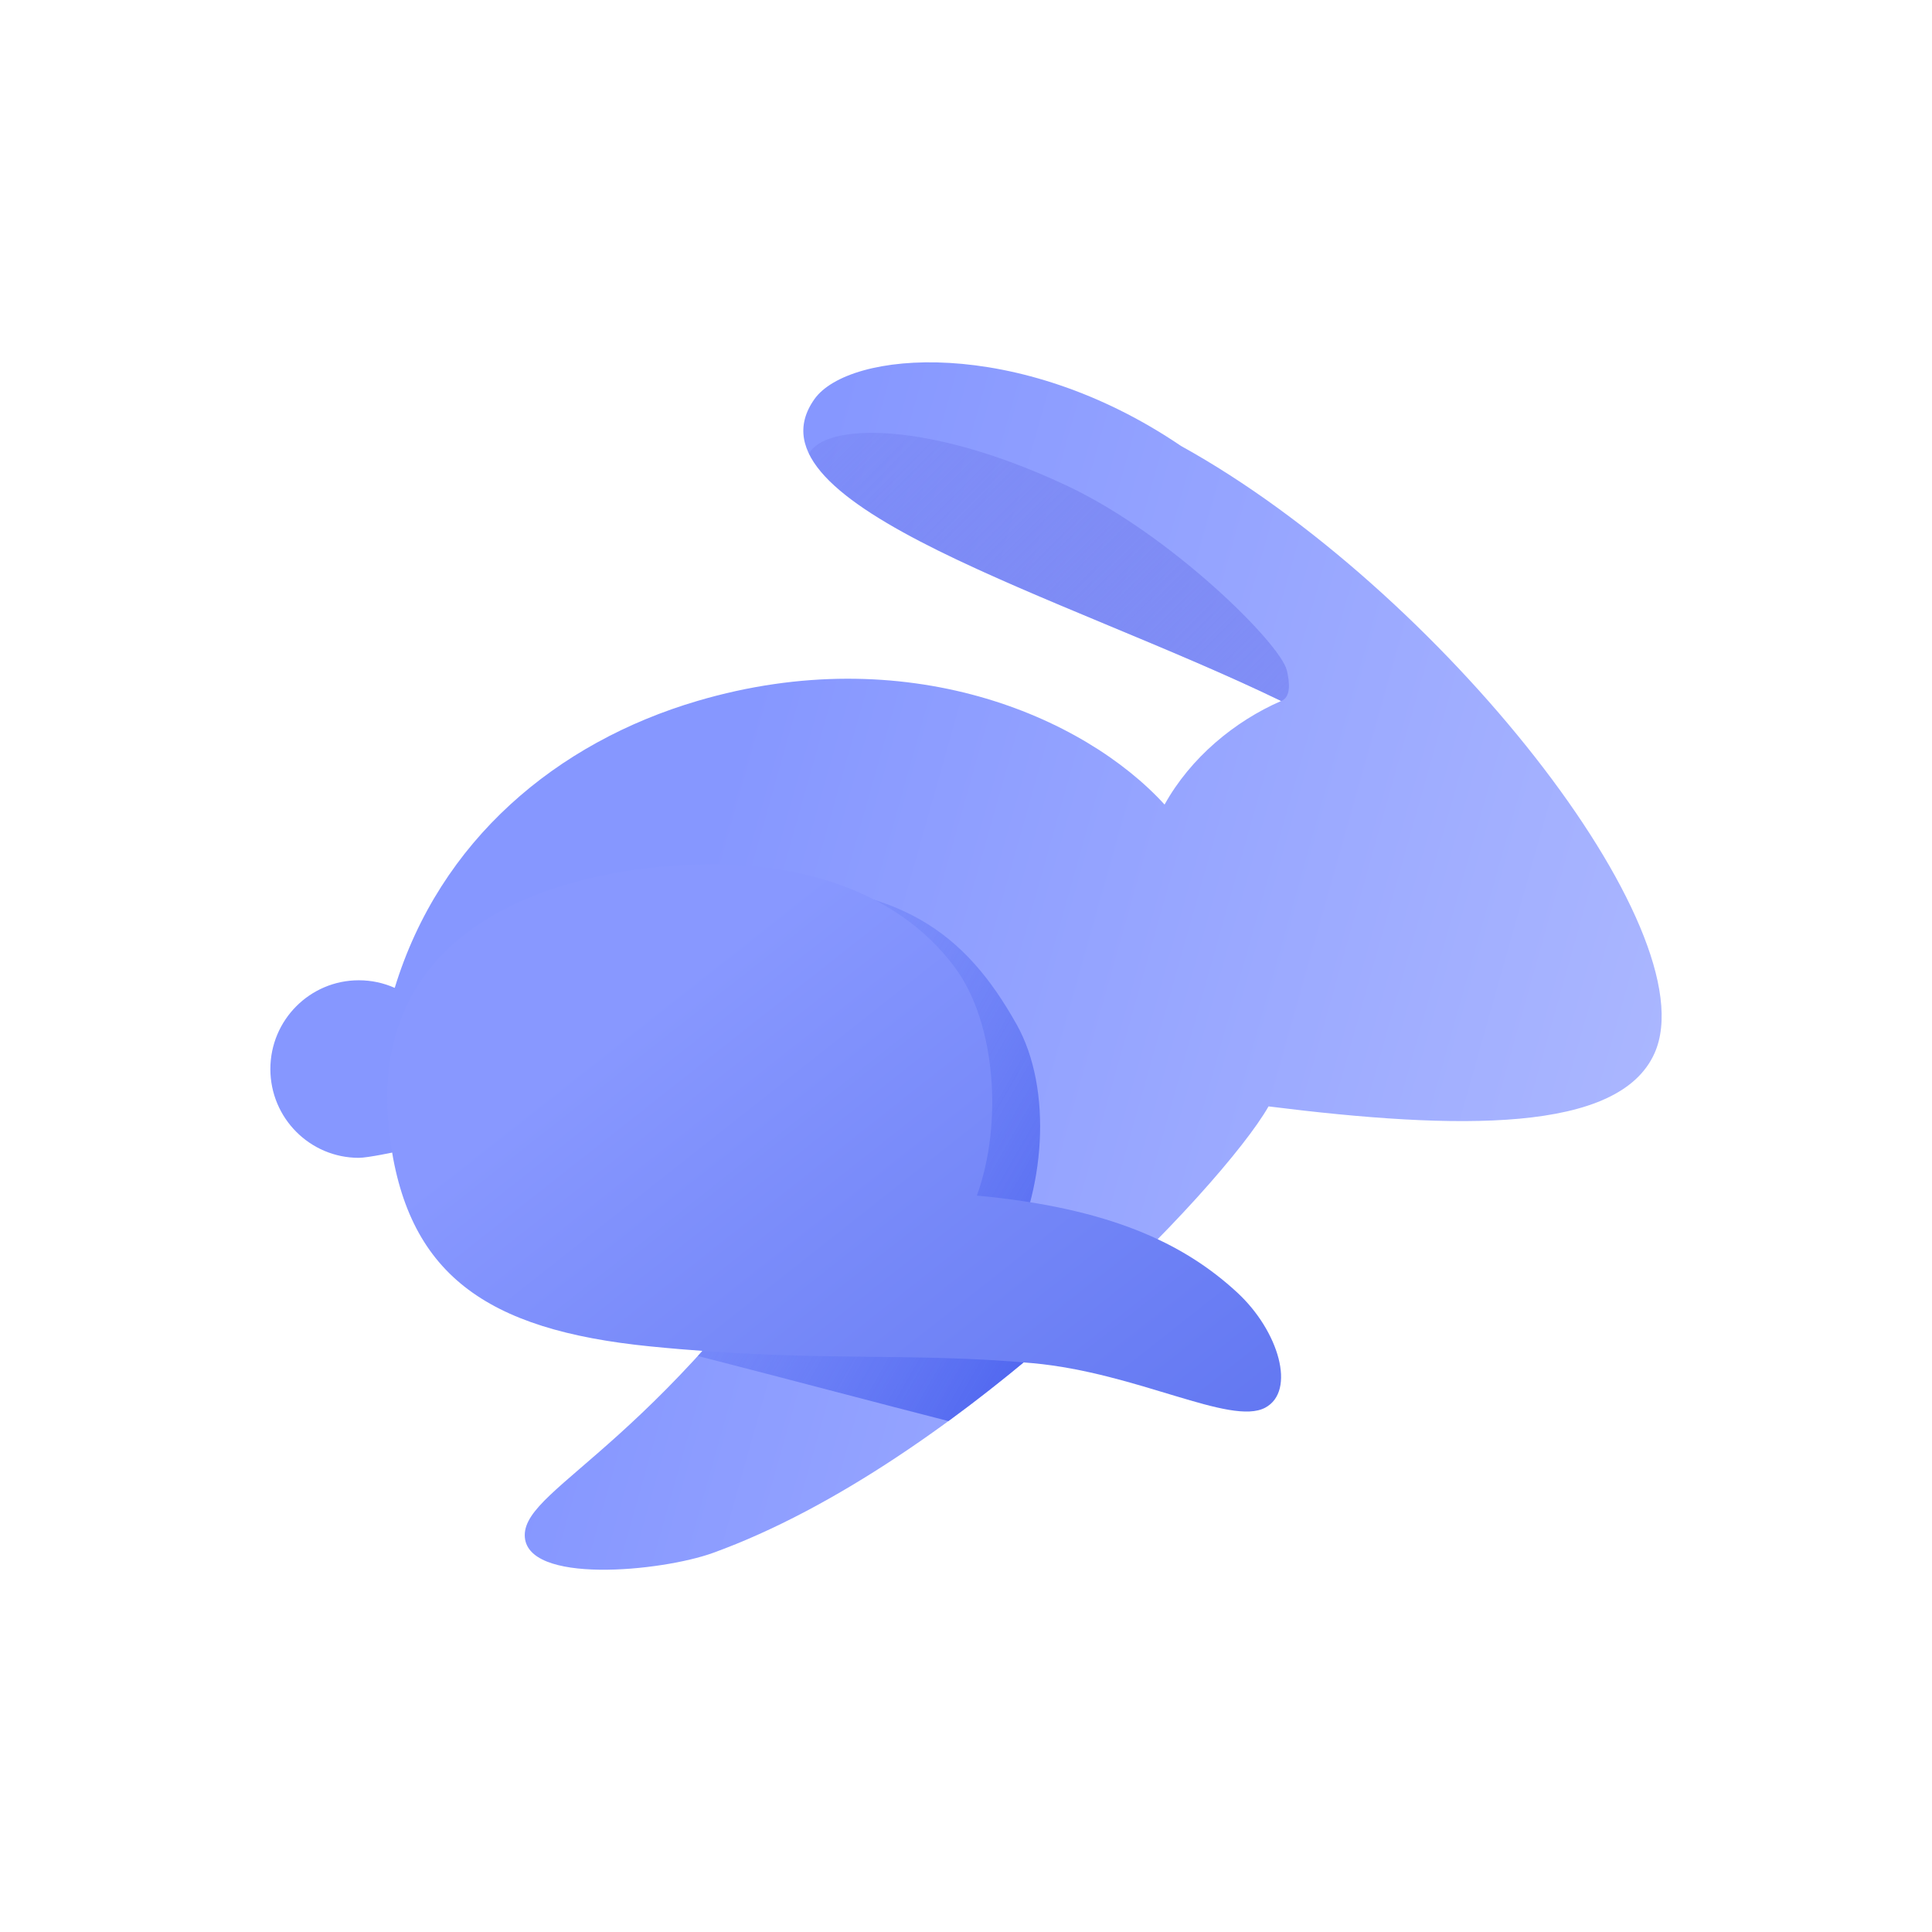
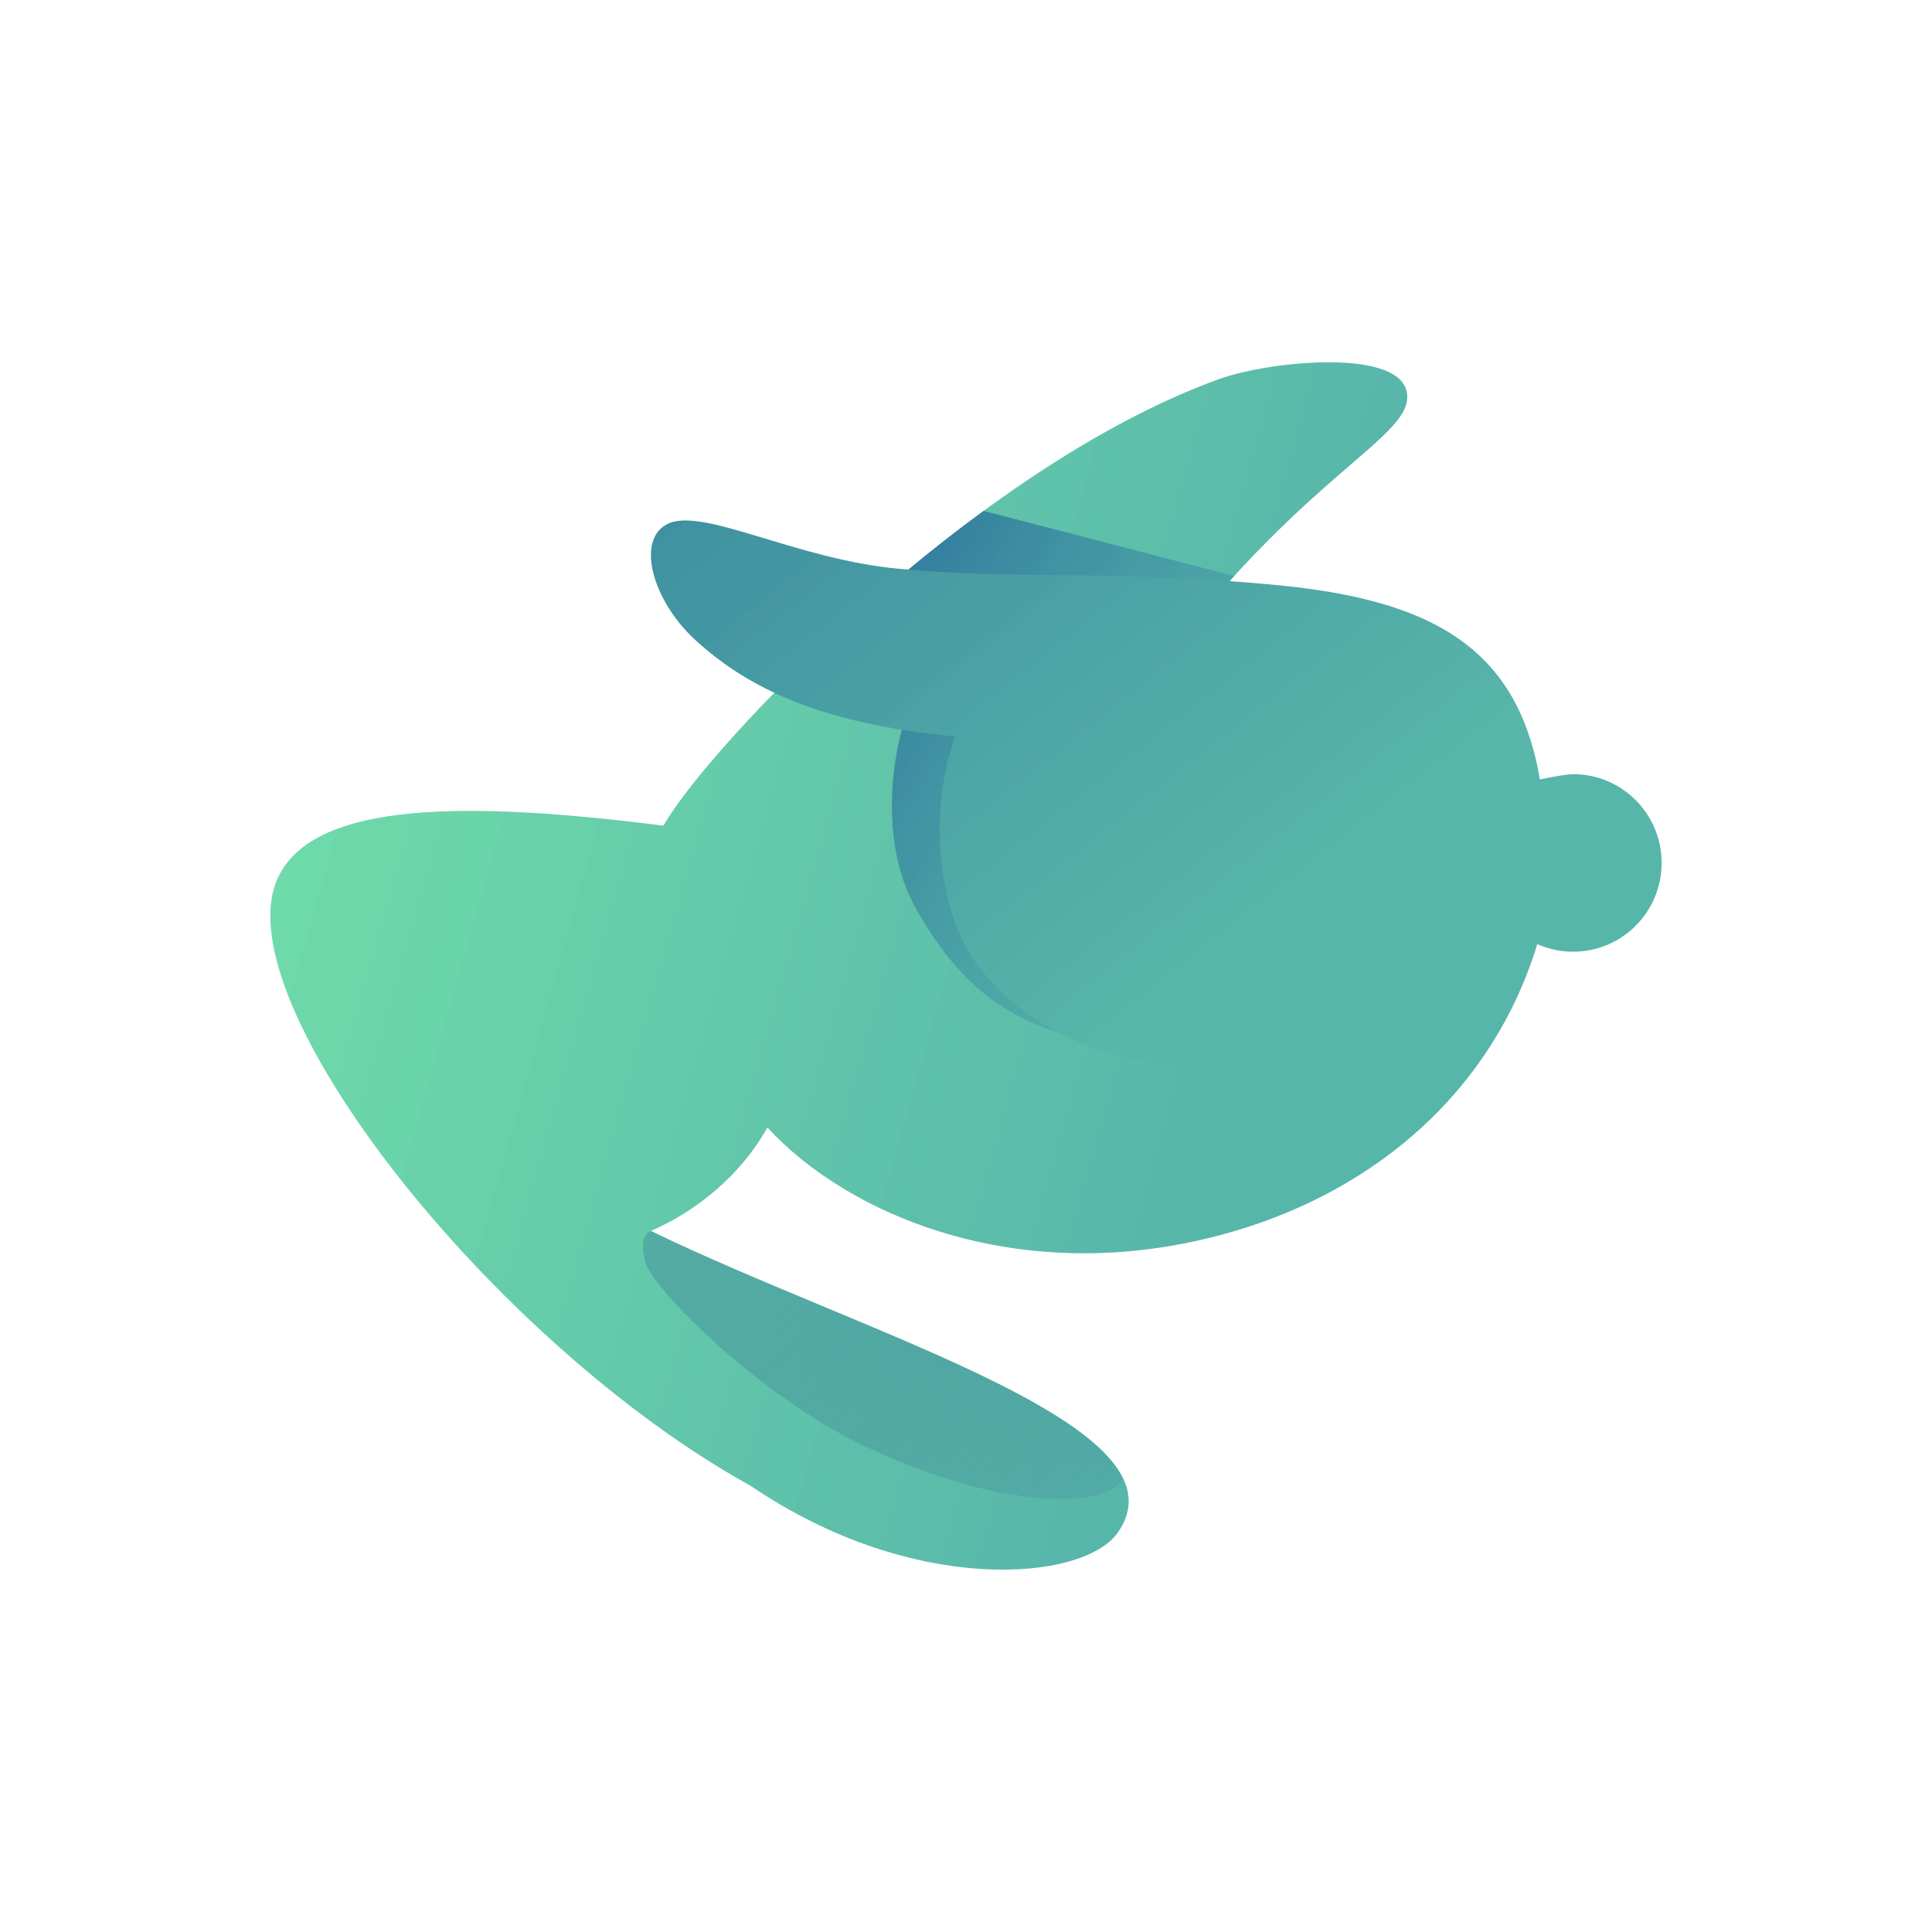
<svg xmlns="http://www.w3.org/2000/svg" width="100" height="100" viewBox="0 0 100 100" fill="none">
-   <path d="M85.639 54.513C88.468 48.173 74.485 30.46 61.126 23.081C52.706 17.364 43.932 18.149 42.155 20.659C38.255 26.168 55.068 30.836 66.312 36.283C63.895 37.336 61.618 39.226 60.278 41.644C56.086 37.052 46.886 33.097 36.09 36.283C28.814 38.429 22.768 43.49 20.431 51.133C19.863 50.88 19.235 50.739 18.573 50.739C16.044 50.739 13.994 52.796 13.994 55.334C13.994 57.872 16.044 59.929 18.573 59.929C19.042 59.929 20.508 59.614 20.508 59.614L43.932 59.784C34.564 74.695 27.161 76.875 27.161 79.458C27.161 82.041 34.245 81.341 36.904 80.378C49.637 75.769 63.312 61.403 65.659 57.267C75.513 58.501 83.795 58.647 85.639 54.513Z" fill="url(#paint0_linear_26849_7844)" />
-   <path fill-rule="evenodd" clip-rule="evenodd" d="M66.312 36.284C66.312 36.284 66.313 36.284 66.313 36.285C66.835 36.079 66.75 35.306 66.607 34.7C66.278 33.306 60.603 27.683 55.273 25.164C48.011 21.732 42.663 21.909 41.873 23.491C43.353 26.533 50.211 29.389 57.373 32.372C60.429 33.645 63.54 34.94 66.313 36.283C66.312 36.284 66.312 36.284 66.312 36.284Z" fill="url(#paint1_linear_26849_7844)" />
-   <path fill-rule="evenodd" clip-rule="evenodd" d="M57.096 66.899C55.627 66.336 53.968 65.82 52.082 65.351C54.093 61.74 54.515 56.395 52.616 53.015C49.95 48.273 46.604 45.748 38.829 45.748C34.553 45.748 23.039 47.193 22.834 56.837C22.813 57.849 22.834 58.777 22.907 59.63L43.932 59.782C41.097 64.294 38.443 67.641 36.119 70.185C38.909 70.902 41.212 71.505 43.326 72.058C45.332 72.582 47.168 73.063 49.09 73.555C51.989 71.436 54.714 69.125 57.096 66.899Z" fill="url(#paint2_linear_26849_7844)" />
-   <path d="M20.151 58.641C21.01 65.967 25.159 68.838 33.639 69.688C42.118 70.537 46.982 69.967 53.457 70.558C58.865 71.052 63.694 73.817 65.486 72.862C67.098 72.002 66.196 68.894 64.039 66.901C61.242 64.317 57.372 62.52 50.562 61.883C51.919 58.154 51.539 52.927 49.431 50.083C46.384 45.97 40.758 44.111 33.639 44.923C26.2 45.772 19.073 49.446 20.151 58.641Z" fill="url(#paint3_linear_26849_7844)" />
  <defs>
-     <linearGradient id="paint0_linear_26849_7844" x1="35.242" y1="48.898" x2="85.055" y2="62.977" gradientUnits="userSpaceOnUse">
-       <stop stop-color="#8697FF" />
-       <stop offset="1" stop-color="#ABB7FF" />
-     </linearGradient>
-     <linearGradient id="paint1_linear_26849_7844" x1="76.647" y1="47.949" x2="40.601" y2="11.937" gradientUnits="userSpaceOnUse">
-       <stop stop-color="#8697FF" />
-       <stop offset="1" stop-color="#5156D8" stop-opacity="0" />
-     </linearGradient>
-     <linearGradient id="paint2_linear_26849_7844" x1="58.095" y1="68.158" x2="23.529" y2="48.352" gradientUnits="userSpaceOnUse">
-       <stop stop-color="#465EED" />
-       <stop offset="1" stop-color="#8697FF" stop-opacity="0" />
-     </linearGradient>
-     <linearGradient id="paint3_linear_26849_7844" x1="38.215" y1="48.526" x2="61.638" y2="78.187" gradientUnits="userSpaceOnUse">
-       <stop stop-color="#8898FF" />
-       <stop offset="0.984" stop-color="#6277F1" />
-     </linearGradient>
+     <filter id="greenFilter">
+       <feColorMatrix type="matrix" values="0.4 0 0 0 0  0 1.5 0 0 0  0 0 0.4 0 0  0 0 0 1 0" />
+     </filter>
  </defs>
+   <g transform="rotate(180 50.0 50.0)" style="filter: url(#greenFilter)">
+     <path d="M85.639 54.513C88.468 48.173 74.485 30.46 61.126 23.081C52.706 17.364 43.932 18.149 42.155 20.659C38.255 26.168 55.068 30.836 66.312 36.283C63.895 37.336 61.618 39.226 60.278 41.644C56.086 37.052 46.886 33.097 36.09 36.283C28.814 38.429 22.768 43.49 20.431 51.133C19.863 50.88 19.235 50.739 18.573 50.739C16.044 50.739 13.994 52.796 13.994 55.334C13.994 57.872 16.044 59.929 18.573 59.929C19.042 59.929 20.508 59.614 20.508 59.614L43.932 59.784C34.564 74.695 27.161 76.875 27.161 79.458C27.161 82.041 34.245 81.341 36.904 80.378C49.637 75.769 63.312 61.403 65.659 57.267C75.513 58.501 83.795 58.647 85.639 54.513Z" fill="url(#paint0_linear_26849_7844)" />
+     <path fill-rule="evenodd" clip-rule="evenodd" d="M66.312 36.284C66.312 36.284 66.313 36.284 66.313 36.285C66.835 36.079 66.75 35.306 66.607 34.7C66.278 33.306 60.603 27.683 55.273 25.164C48.011 21.732 42.663 21.909 41.873 23.491C43.353 26.533 50.211 29.389 57.373 32.372C60.429 33.645 63.54 34.94 66.313 36.283C66.312 36.284 66.312 36.284 66.312 36.284Z" fill="url(#paint1_linear_26849_7844)" />
+     <path fill-rule="evenodd" clip-rule="evenodd" d="M57.096 66.899C55.627 66.336 53.968 65.82 52.082 65.351C54.093 61.74 54.515 56.395 52.616 53.015C49.95 48.273 46.604 45.748 38.829 45.748C34.553 45.748 23.039 47.193 22.834 56.837C22.813 57.849 22.834 58.777 22.907 59.63L43.932 59.782C41.097 64.294 38.443 67.641 36.119 70.185C38.909 70.902 41.212 71.505 43.326 72.058C45.332 72.582 47.168 73.063 49.09 73.555C51.989 71.436 54.714 69.125 57.096 66.899Z" fill="url(#paint2_linear_26849_7844)" />
+     <path d="M20.151 58.641C21.01 65.967 25.159 68.838 33.639 69.688C42.118 70.537 46.982 69.967 53.457 70.558C58.865 71.052 63.694 73.817 65.486 72.862C67.098 72.002 66.196 68.894 64.039 66.901C61.242 64.317 57.372 62.52 50.562 61.883C51.919 58.154 51.539 52.927 49.431 50.083C46.384 45.97 40.758 44.111 33.639 44.923C26.2 45.772 19.073 49.446 20.151 58.641Z" fill="url(#paint3_linear_26849_7844)" />
+     <defs>
+       <linearGradient id="paint0_linear_26849_7844" x1="35.242" y1="48.898" x2="85.055" y2="62.977" gradientUnits="userSpaceOnUse">
+         <stop stop-color="#8697FF" />
+         <stop offset="1" stop-color="#ABB7FF" />
+       </linearGradient>
+       <linearGradient id="paint1_linear_26849_7844" x1="76.647" y1="47.949" x2="40.601" y2="11.937" gradientUnits="userSpaceOnUse">
+         <stop stop-color="#8697FF" />
+         <stop offset="1" stop-color="#5156D8" stop-opacity="0" />
+       </linearGradient>
+       <linearGradient id="paint2_linear_26849_7844" x1="58.095" y1="68.158" x2="23.529" y2="48.352" gradientUnits="userSpaceOnUse">
+         <stop stop-color="#465EED" />
+         <stop offset="1" stop-color="#8697FF" stop-opacity="0" />
+       </linearGradient>
+       <linearGradient id="paint3_linear_26849_7844" x1="38.215" y1="48.526" x2="61.638" y2="78.187" gradientUnits="userSpaceOnUse">
+         <stop stop-color="#8898FF" />
+         <stop offset="0.984" stop-color="#6277F1" />
+       </linearGradient>
+     </defs>
+   </g>
</svg>
